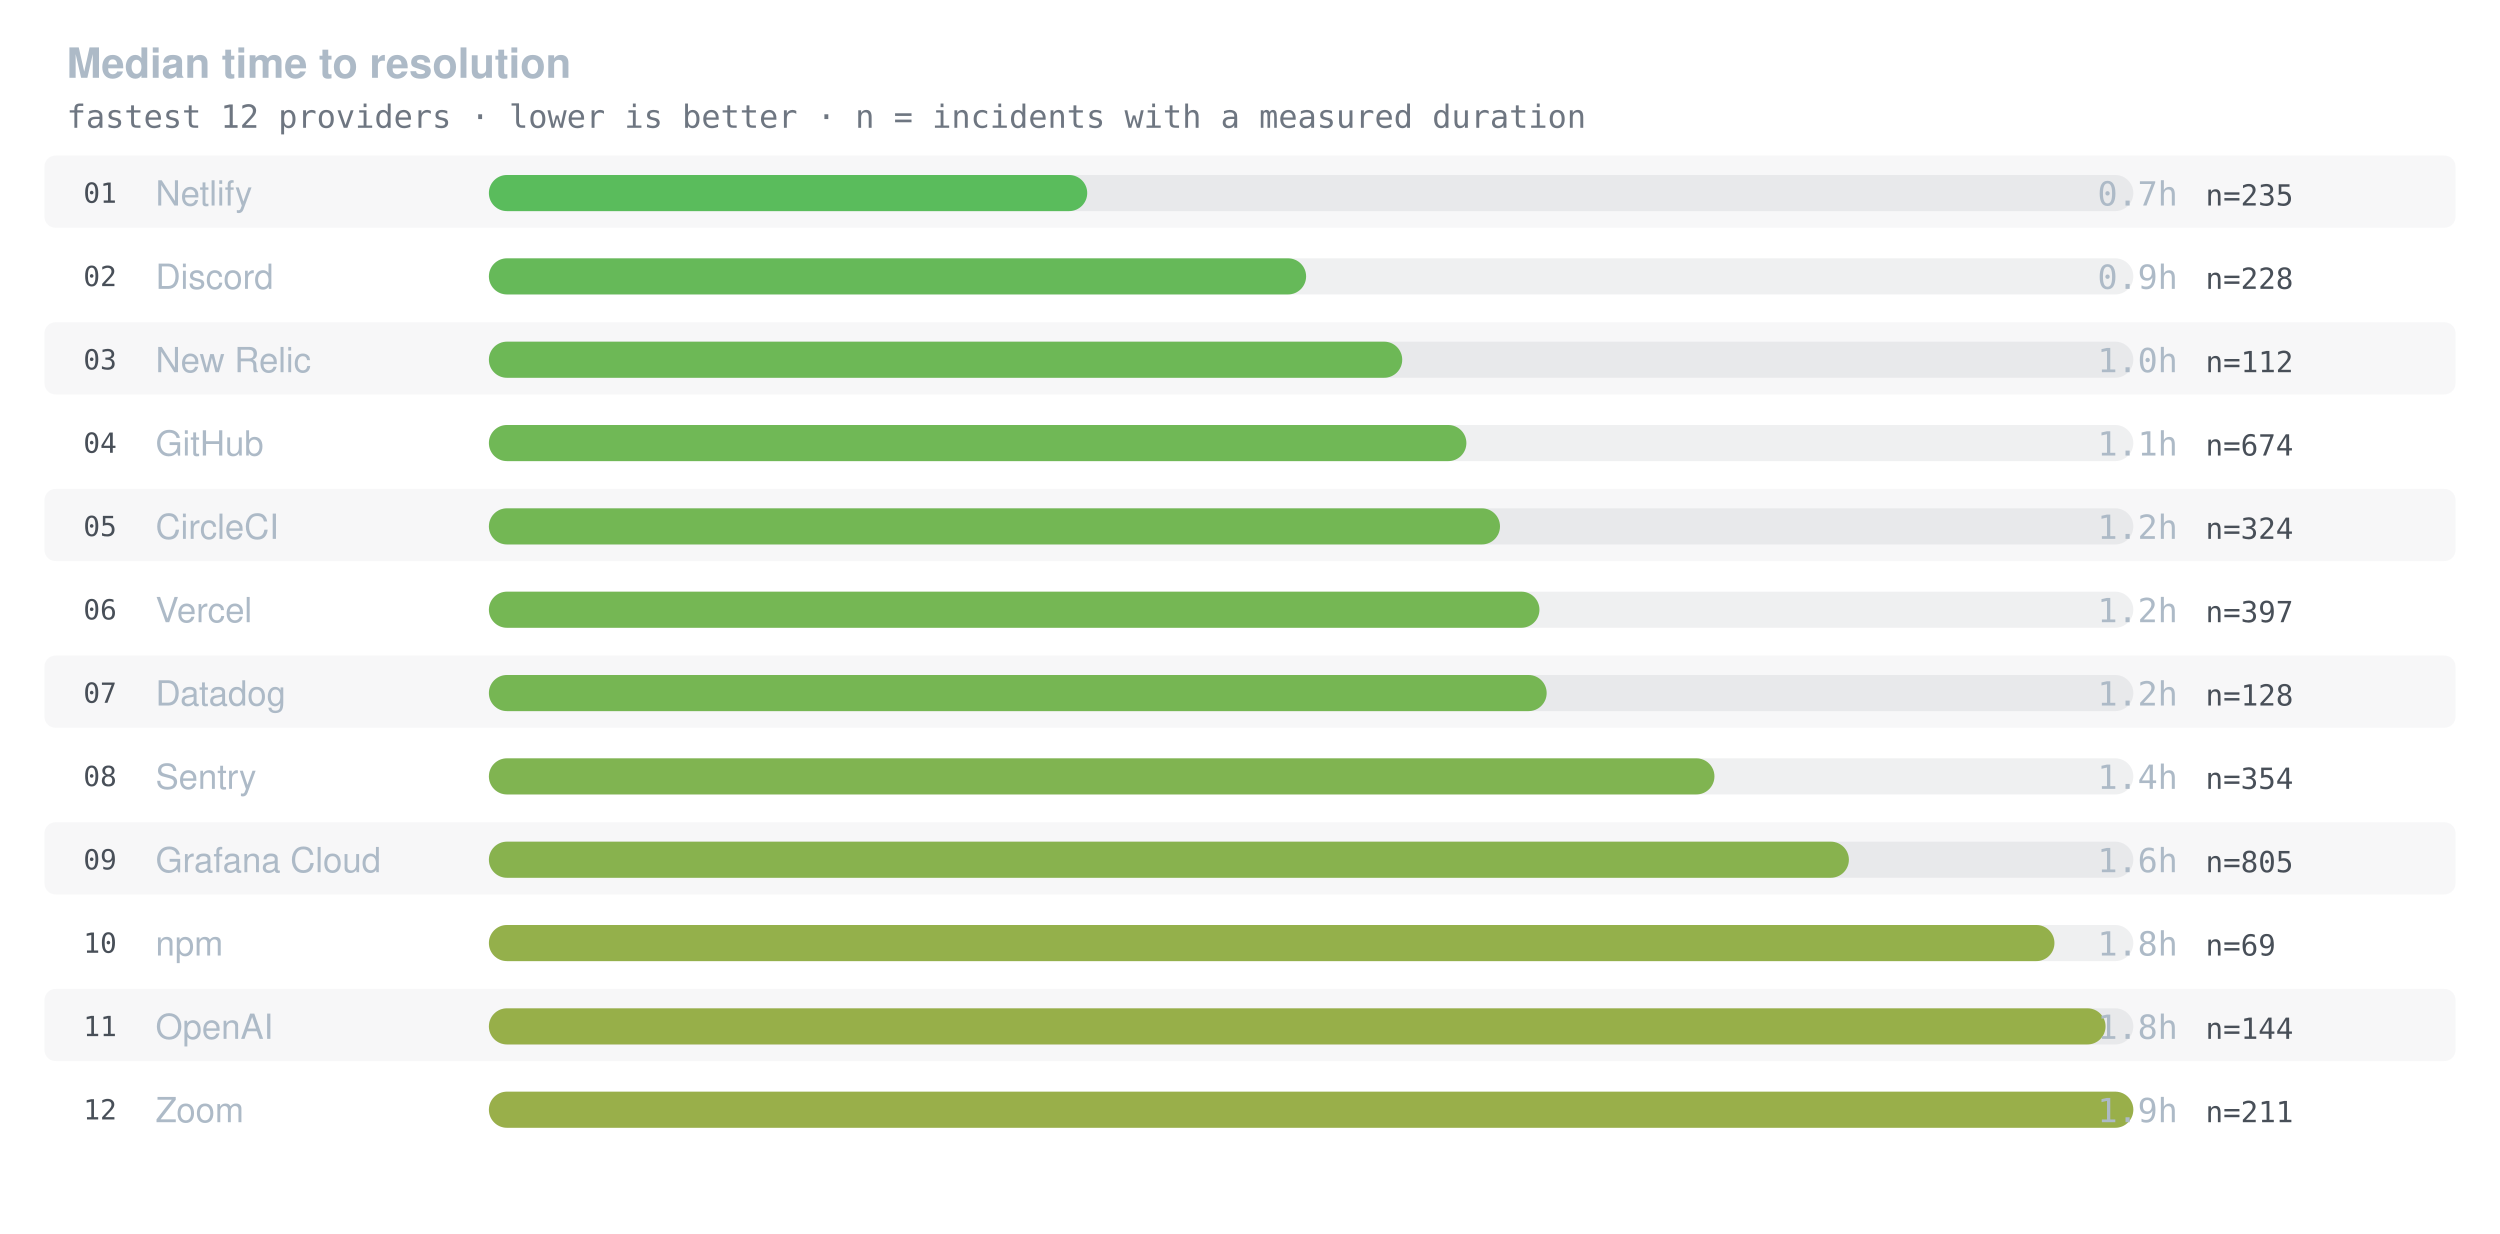
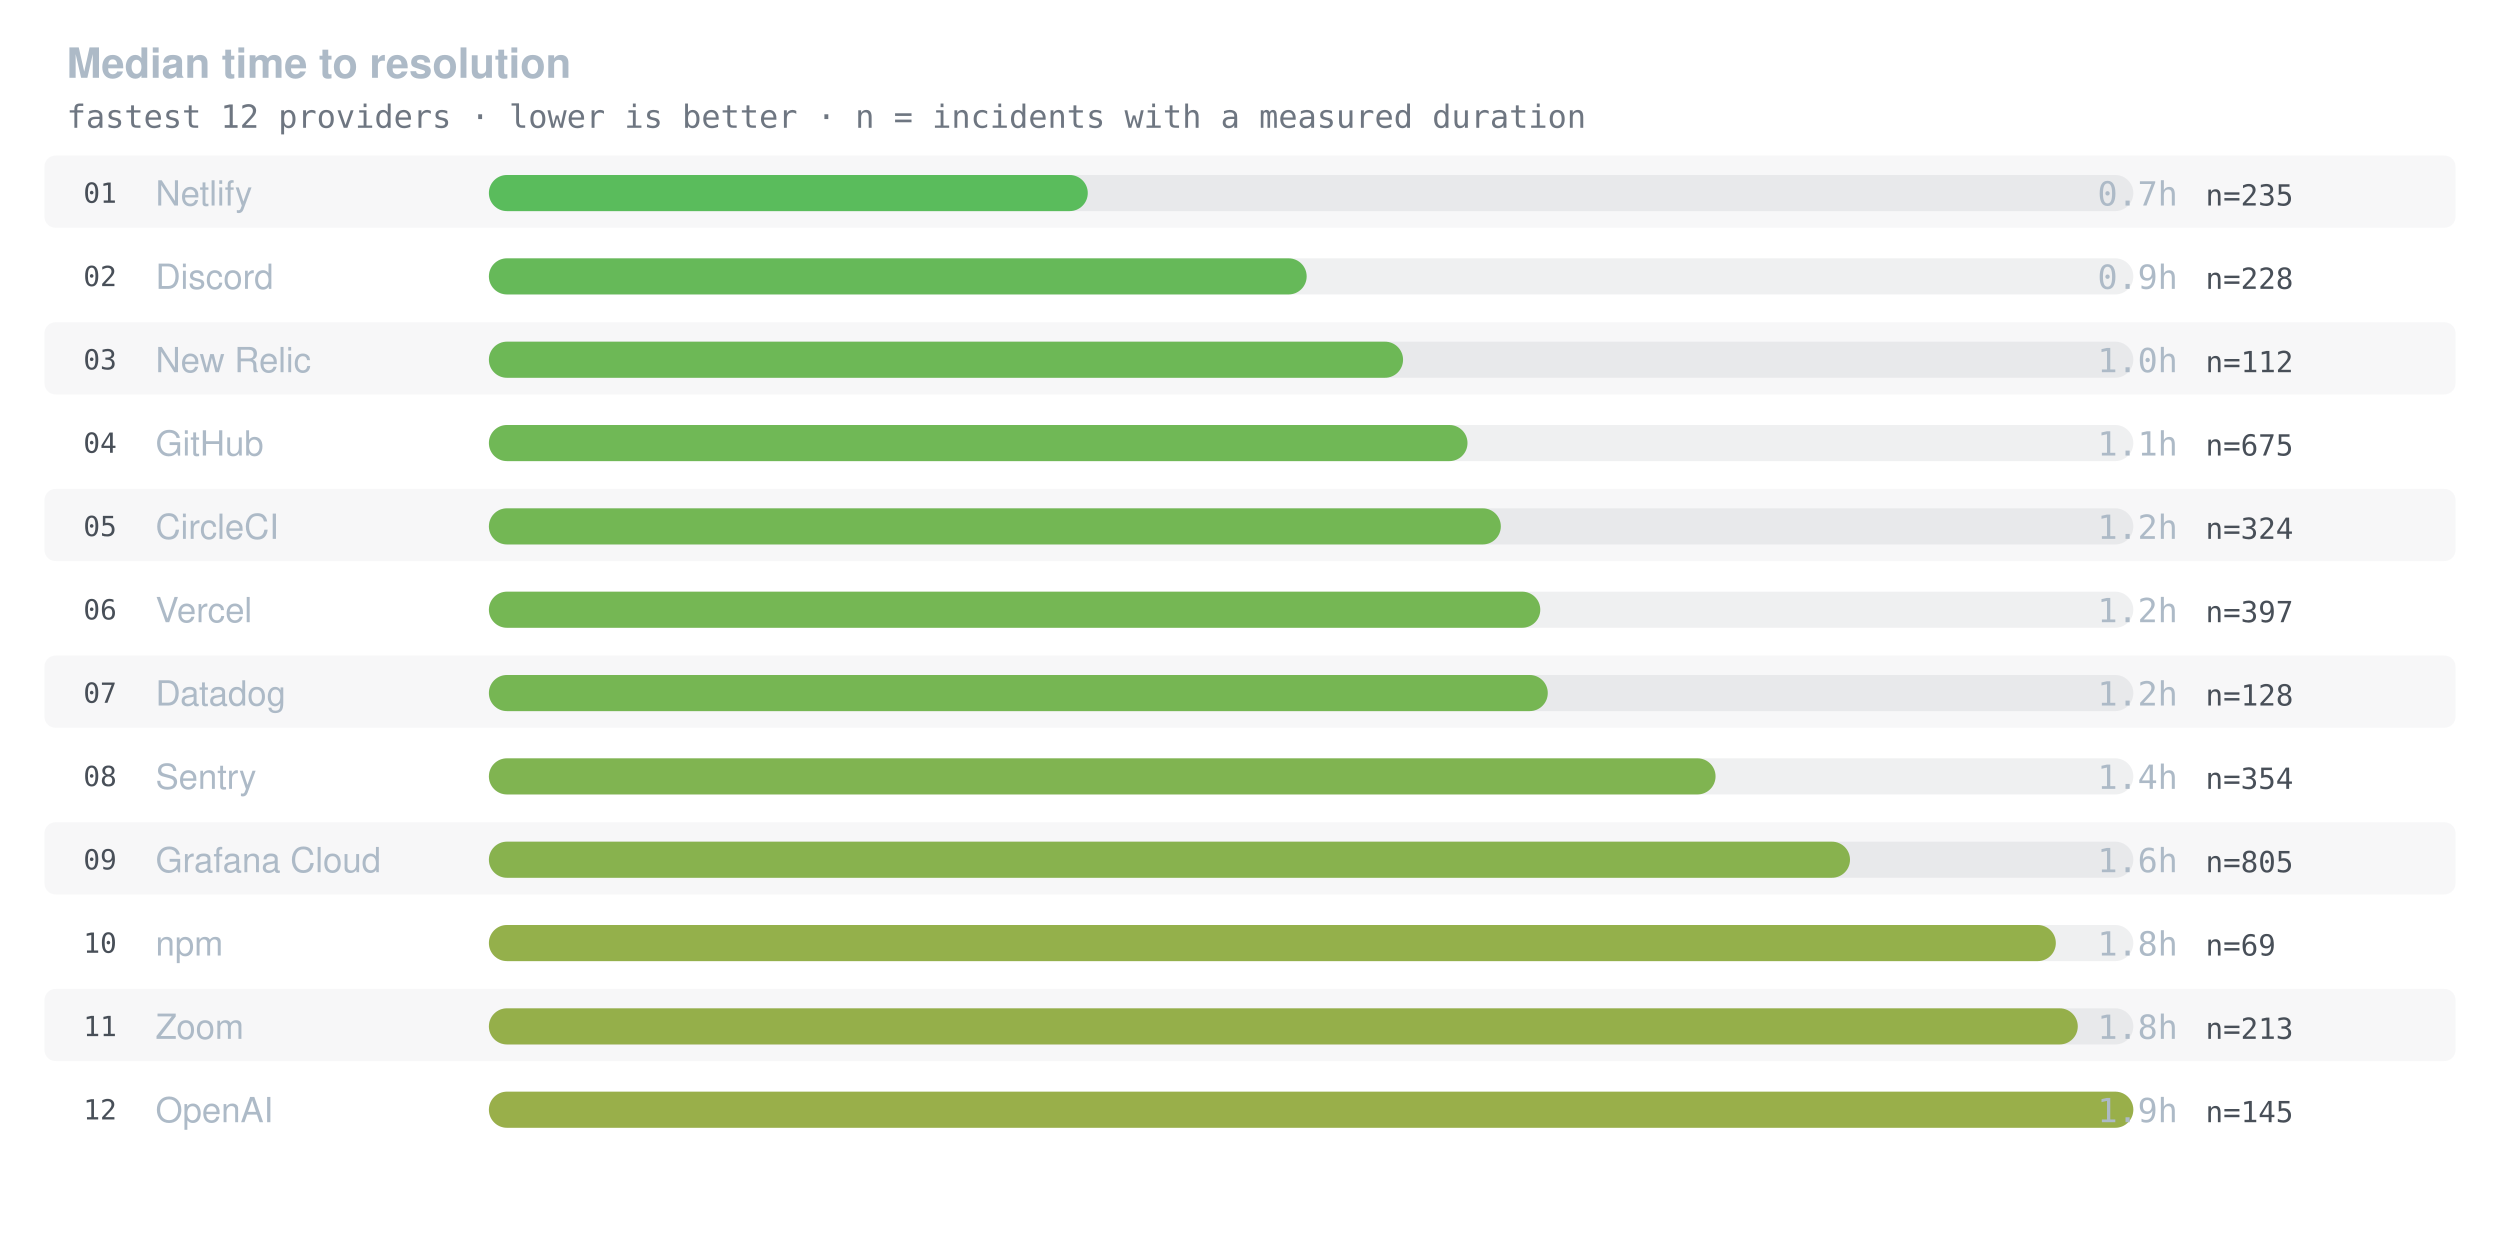
<svg xmlns="http://www.w3.org/2000/svg" viewBox="0 0 900 444" width="900" height="444" role="img">
  <text x="24" y="28" fill="#adbac7" font-size="15" font-family="-apple-system,BlinkMacSystemFont,Segoe UI,Helvetica,Arial,sans-serif" font-weight="600">Median time to resolution</text>
  <text x="24" y="46" fill="#6e7681" font-size="11.5" font-family="ui-monospace,SFMono-Regular,Menlo,Consolas,monospace">fastest 12 providers · lower is better · n = incidents with a measured duration</text>
  <rect x="16" y="56" width="868" height="26" rx="4" fill="#6e7681" opacity="0.055" />
  <text x="30" y="73" fill="#484f58" font-size="10" font-family="ui-monospace,SFMono-Regular,Menlo,Consolas,monospace">01</text>
  <text x="56" y="74" fill="#adbac7" font-size="12.5" font-family="-apple-system,BlinkMacSystemFont,Segoe UI,Helvetica,Arial,sans-serif">Netlify</text>
  <rect x="176" y="63" width="592" height="13" rx="6.5" fill="#6e7681" opacity="0.11" />
-   <rect x="176" y="63" width="215.4" height="13" rx="6.5" fill="#4ab74d" opacity="0.9" />
+   <rect x="176" y="63" width="215.6" height="13" rx="6.5" fill="#4ab74d" opacity="0.9" />
  <text x="784" y="74" fill="#adbac7" font-size="12" font-family="ui-monospace,SFMono-Regular,Menlo,Consolas,monospace" text-anchor="end">0.7h</text>
  <text x="794" y="74" fill="#484f58" font-size="10.5" font-family="ui-monospace,SFMono-Regular,Menlo,Consolas,monospace">n=235</text>
  <text x="30" y="103" fill="#484f58" font-size="10" font-family="ui-monospace,SFMono-Regular,Menlo,Consolas,monospace">02</text>
  <text x="56" y="104" fill="#adbac7" font-size="12.5" font-family="-apple-system,BlinkMacSystemFont,Segoe UI,Helvetica,Arial,sans-serif">Discord</text>
  <rect x="176" y="93" width="592" height="13" rx="6.5" fill="#6e7681" opacity="0.11" />
-   <rect x="176" y="93" width="294.2" height="13" rx="6.5" fill="#58b348" opacity="0.9" />
+   <rect x="176" y="93" width="294.4" height="13" rx="6.5" fill="#58b348" opacity="0.9" />
  <text x="784" y="104" fill="#adbac7" font-size="12" font-family="ui-monospace,SFMono-Regular,Menlo,Consolas,monospace" text-anchor="end">0.9h</text>
  <text x="794" y="104" fill="#484f58" font-size="10.5" font-family="ui-monospace,SFMono-Regular,Menlo,Consolas,monospace">n=228</text>
  <rect x="16" y="116" width="868" height="26" rx="4" fill="#6e7681" opacity="0.055" />
  <text x="30" y="133" fill="#484f58" font-size="10" font-family="ui-monospace,SFMono-Regular,Menlo,Consolas,monospace">03</text>
  <text x="56" y="134" fill="#adbac7" font-size="12.5" font-family="-apple-system,BlinkMacSystemFont,Segoe UI,Helvetica,Arial,sans-serif">New Relic</text>
  <rect x="176" y="123" width="592" height="13" rx="6.5" fill="#6e7681" opacity="0.11" />
-   <rect x="176" y="123" width="328.8" height="13" rx="6.5" fill="#5fb246" opacity="0.9" />
+   <rect x="176" y="123" width="329.1" height="13" rx="6.5" fill="#5fb246" opacity="0.9" />
  <text x="784" y="134" fill="#adbac7" font-size="12" font-family="ui-monospace,SFMono-Regular,Menlo,Consolas,monospace" text-anchor="end">1.0h</text>
  <text x="794" y="134" fill="#484f58" font-size="10.5" font-family="ui-monospace,SFMono-Regular,Menlo,Consolas,monospace">n=112</text>
  <text x="30" y="163" fill="#484f58" font-size="10" font-family="ui-monospace,SFMono-Regular,Menlo,Consolas,monospace">04</text>
  <text x="56" y="164" fill="#adbac7" font-size="12.5" font-family="-apple-system,BlinkMacSystemFont,Segoe UI,Helvetica,Arial,sans-serif">GitHub</text>
  <rect x="176" y="153" width="592" height="13" rx="6.5" fill="#6e7681" opacity="0.11" />
-   <rect x="176" y="153" width="351.9" height="13" rx="6.5" fill="#63b145" opacity="0.9" />
+   <rect x="176" y="153" width="352.3" height="13" rx="6.5" fill="#63b145" opacity="0.9" />
  <text x="784" y="164" fill="#adbac7" font-size="12" font-family="ui-monospace,SFMono-Regular,Menlo,Consolas,monospace" text-anchor="end">1.1h</text>
-   <text x="794" y="164" fill="#484f58" font-size="10.5" font-family="ui-monospace,SFMono-Regular,Menlo,Consolas,monospace">n=674</text>
+   <text x="794" y="164" fill="#484f58" font-size="10.5" font-family="ui-monospace,SFMono-Regular,Menlo,Consolas,monospace">n=675</text>
  <rect x="16" y="176" width="868" height="26" rx="4" fill="#6e7681" opacity="0.055" />
  <text x="30" y="193" fill="#484f58" font-size="10" font-family="ui-monospace,SFMono-Regular,Menlo,Consolas,monospace">05</text>
  <text x="56" y="194" fill="#adbac7" font-size="12.5" font-family="-apple-system,BlinkMacSystemFont,Segoe UI,Helvetica,Arial,sans-serif">CircleCI</text>
  <rect x="176" y="183" width="592" height="13" rx="6.5" fill="#6e7681" opacity="0.11" />
-   <rect x="176" y="183" width="364.0" height="13" rx="6.5" fill="#66b144" opacity="0.9" />
+   <rect x="176" y="183" width="364.3" height="13" rx="6.5" fill="#66b144" opacity="0.9" />
  <text x="784" y="194" fill="#adbac7" font-size="12" font-family="ui-monospace,SFMono-Regular,Menlo,Consolas,monospace" text-anchor="end">1.2h</text>
  <text x="794" y="194" fill="#484f58" font-size="10.5" font-family="ui-monospace,SFMono-Regular,Menlo,Consolas,monospace">n=324</text>
  <text x="30" y="223" fill="#484f58" font-size="10" font-family="ui-monospace,SFMono-Regular,Menlo,Consolas,monospace">06</text>
  <text x="56" y="224" fill="#adbac7" font-size="12.5" font-family="-apple-system,BlinkMacSystemFont,Segoe UI,Helvetica,Arial,sans-serif">Vercel</text>
  <rect x="176" y="213" width="592" height="13" rx="6.5" fill="#6e7681" opacity="0.11" />
-   <rect x="176" y="213" width="378.2" height="13" rx="6.5" fill="#68b043" opacity="0.9" />
+   <rect x="176" y="213" width="378.5" height="13" rx="6.5" fill="#68b043" opacity="0.9" />
  <text x="784" y="224" fill="#adbac7" font-size="12" font-family="ui-monospace,SFMono-Regular,Menlo,Consolas,monospace" text-anchor="end">1.2h</text>
  <text x="794" y="224" fill="#484f58" font-size="10.5" font-family="ui-monospace,SFMono-Regular,Menlo,Consolas,monospace">n=397</text>
  <rect x="16" y="236" width="868" height="26" rx="4" fill="#6e7681" opacity="0.055" />
  <text x="30" y="253" fill="#484f58" font-size="10" font-family="ui-monospace,SFMono-Regular,Menlo,Consolas,monospace">07</text>
  <text x="56" y="254" fill="#adbac7" font-size="12.5" font-family="-apple-system,BlinkMacSystemFont,Segoe UI,Helvetica,Arial,sans-serif">Datadog</text>
  <rect x="176" y="243" width="592" height="13" rx="6.5" fill="#6e7681" opacity="0.11" />
-   <rect x="176" y="243" width="380.8" height="13" rx="6.5" fill="#69b043" opacity="0.9" />
+   <rect x="176" y="243" width="381.2" height="13" rx="6.5" fill="#69b043" opacity="0.9" />
  <text x="784" y="254" fill="#adbac7" font-size="12" font-family="ui-monospace,SFMono-Regular,Menlo,Consolas,monospace" text-anchor="end">1.2h</text>
  <text x="794" y="254" fill="#484f58" font-size="10.5" font-family="ui-monospace,SFMono-Regular,Menlo,Consolas,monospace">n=128</text>
  <text x="30" y="283" fill="#484f58" font-size="10" font-family="ui-monospace,SFMono-Regular,Menlo,Consolas,monospace">08</text>
  <text x="56" y="284" fill="#adbac7" font-size="12.5" font-family="-apple-system,BlinkMacSystemFont,Segoe UI,Helvetica,Arial,sans-serif">Sentry</text>
  <rect x="176" y="273" width="592" height="13" rx="6.5" fill="#6e7681" opacity="0.11" />
-   <rect x="176" y="273" width="441.2" height="13" rx="6.5" fill="#74ad3f" opacity="0.9" />
+   <rect x="176" y="273" width="441.6" height="13" rx="6.5" fill="#74ad3f" opacity="0.9" />
  <text x="784" y="284" fill="#adbac7" font-size="12" font-family="ui-monospace,SFMono-Regular,Menlo,Consolas,monospace" text-anchor="end">1.4h</text>
  <text x="794" y="284" fill="#484f58" font-size="10.5" font-family="ui-monospace,SFMono-Regular,Menlo,Consolas,monospace">n=354</text>
  <rect x="16" y="296" width="868" height="26" rx="4" fill="#6e7681" opacity="0.055" />
  <text x="30" y="313" fill="#484f58" font-size="10" font-family="ui-monospace,SFMono-Regular,Menlo,Consolas,monospace">09</text>
  <text x="56" y="314" fill="#adbac7" font-size="12.5" font-family="-apple-system,BlinkMacSystemFont,Segoe UI,Helvetica,Arial,sans-serif">Grafana Cloud</text>
  <rect x="176" y="303" width="592" height="13" rx="6.5" fill="#6e7681" opacity="0.11" />
-   <rect x="176" y="303" width="489.6" height="13" rx="6.5" fill="#7dac3d" opacity="0.9" />
+   <rect x="176" y="303" width="490.0" height="13" rx="6.5" fill="#7dac3d" opacity="0.9" />
  <text x="784" y="314" fill="#adbac7" font-size="12" font-family="ui-monospace,SFMono-Regular,Menlo,Consolas,monospace" text-anchor="end">1.6h</text>
  <text x="794" y="314" fill="#484f58" font-size="10.5" font-family="ui-monospace,SFMono-Regular,Menlo,Consolas,monospace">n=805</text>
  <text x="30" y="343" fill="#484f58" font-size="10" font-family="ui-monospace,SFMono-Regular,Menlo,Consolas,monospace">10</text>
  <text x="56" y="344" fill="#adbac7" font-size="12.5" font-family="-apple-system,BlinkMacSystemFont,Segoe UI,Helvetica,Arial,sans-serif">npm</text>
  <rect x="176" y="333" width="592" height="13" rx="6.5" fill="#6e7681" opacity="0.11" />
-   <rect x="176" y="333" width="563.6" height="13" rx="6.5" fill="#8ba938" opacity="0.9" />
+   <rect x="176" y="333" width="564.1" height="13" rx="6.5" fill="#8ba938" opacity="0.9" />
  <text x="784" y="344" fill="#adbac7" font-size="12" font-family="ui-monospace,SFMono-Regular,Menlo,Consolas,monospace" text-anchor="end">1.8h</text>
  <text x="794" y="344" fill="#484f58" font-size="10.5" font-family="ui-monospace,SFMono-Regular,Menlo,Consolas,monospace">n=69</text>
  <rect x="16" y="356" width="868" height="26" rx="4" fill="#6e7681" opacity="0.055" />
  <text x="30" y="373" fill="#484f58" font-size="10" font-family="ui-monospace,SFMono-Regular,Menlo,Consolas,monospace">11</text>
-   <text x="56" y="374" fill="#adbac7" font-size="12.5" font-family="-apple-system,BlinkMacSystemFont,Segoe UI,Helvetica,Arial,sans-serif">OpenAI</text>
+   <text x="56" y="374" fill="#adbac7" font-size="12.5" font-family="-apple-system,BlinkMacSystemFont,Segoe UI,Helvetica,Arial,sans-serif">Zoom</text>
  <rect x="176" y="363" width="592" height="13" rx="6.5" fill="#6e7681" opacity="0.11" />
-   <rect x="176" y="363" width="582.0" height="13" rx="6.5" fill="#8ea837" opacity="0.9" />
+   <rect x="176" y="363" width="572.0" height="13" rx="6.5" fill="#8ca838" opacity="0.9" />
  <text x="784" y="374" fill="#adbac7" font-size="12" font-family="ui-monospace,SFMono-Regular,Menlo,Consolas,monospace" text-anchor="end">1.8h</text>
-   <text x="794" y="374" fill="#484f58" font-size="10.5" font-family="ui-monospace,SFMono-Regular,Menlo,Consolas,monospace">n=144</text>
+   <text x="794" y="374" fill="#484f58" font-size="10.5" font-family="ui-monospace,SFMono-Regular,Menlo,Consolas,monospace">n=213</text>
  <text x="30" y="403" fill="#484f58" font-size="10" font-family="ui-monospace,SFMono-Regular,Menlo,Consolas,monospace">12</text>
-   <text x="56" y="404" fill="#adbac7" font-size="12.5" font-family="-apple-system,BlinkMacSystemFont,Segoe UI,Helvetica,Arial,sans-serif">Zoom</text>
+   <text x="56" y="404" fill="#adbac7" font-size="12.5" font-family="-apple-system,BlinkMacSystemFont,Segoe UI,Helvetica,Arial,sans-serif">OpenAI</text>
  <rect x="176" y="393" width="592" height="13" rx="6.5" fill="#6e7681" opacity="0.11" />
  <rect x="176" y="393" width="592.0" height="13" rx="6.5" fill="#90a737" opacity="0.9" />
  <text x="784" y="404" fill="#adbac7" font-size="12" font-family="ui-monospace,SFMono-Regular,Menlo,Consolas,monospace" text-anchor="end">1.9h</text>
-   <text x="794" y="404" fill="#484f58" font-size="10.5" font-family="ui-monospace,SFMono-Regular,Menlo,Consolas,monospace">n=211</text>
+   <text x="794" y="404" fill="#484f58" font-size="10.5" font-family="ui-monospace,SFMono-Regular,Menlo,Consolas,monospace">n=145</text>
</svg>
